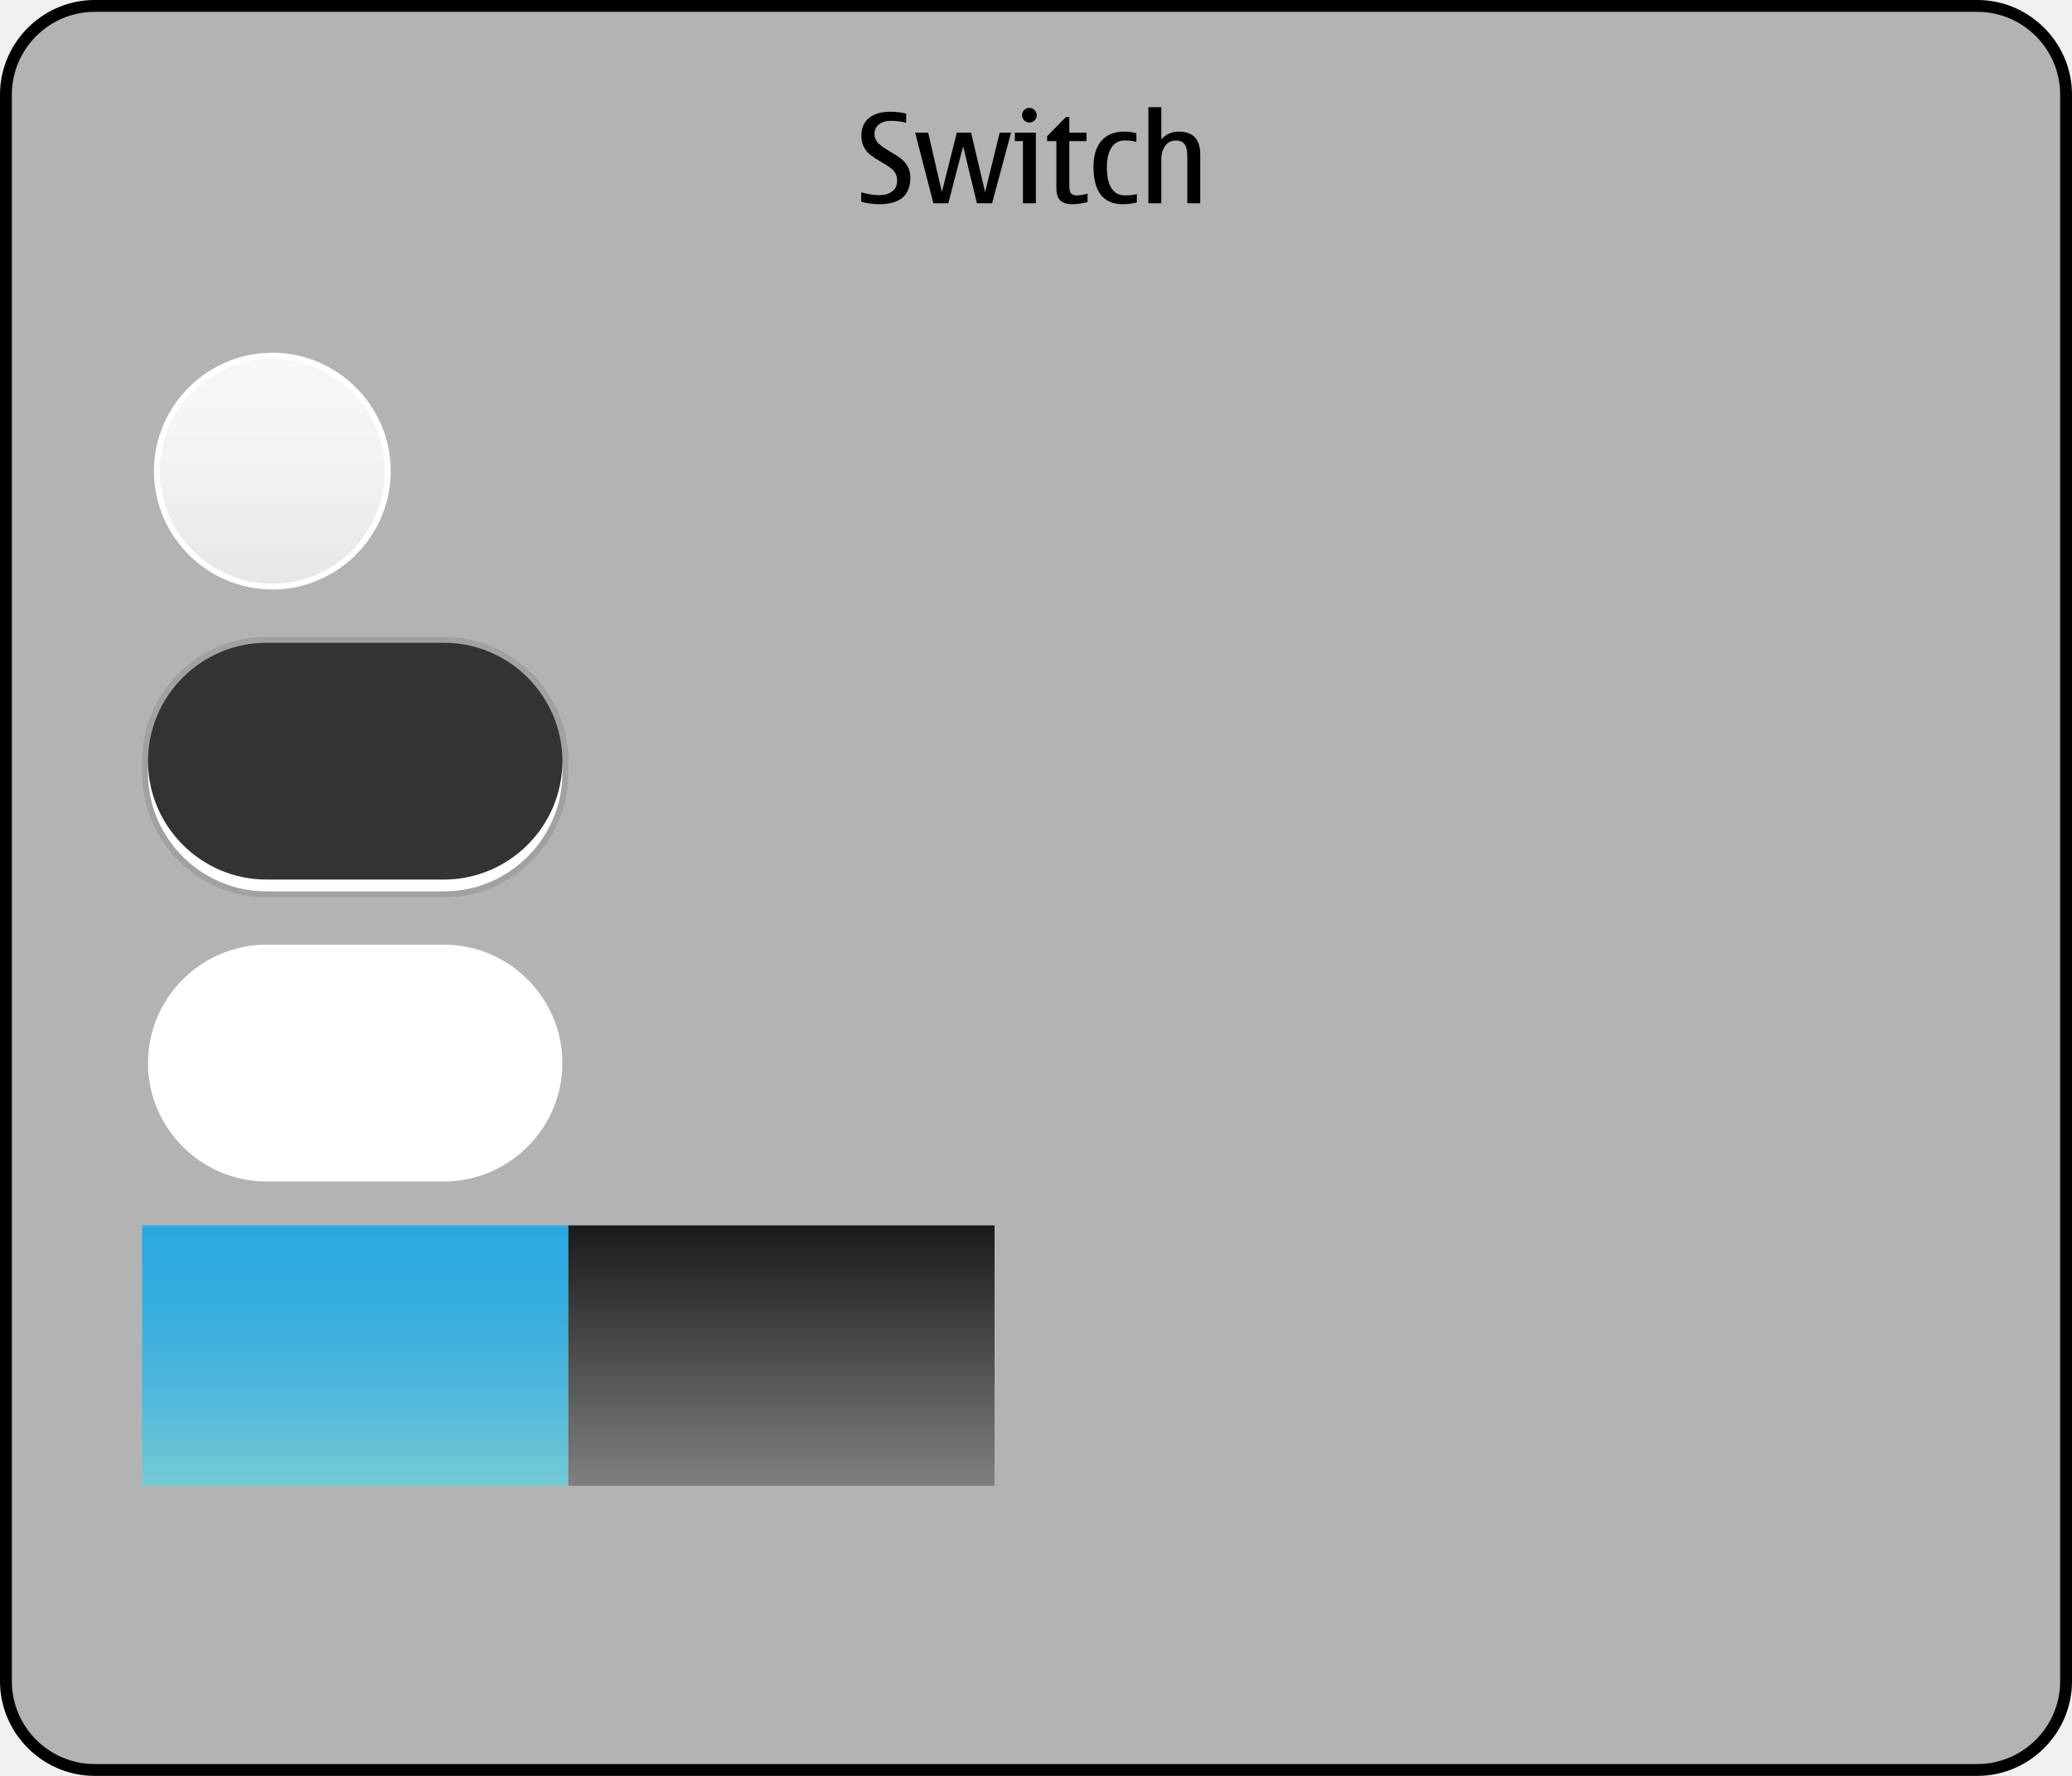
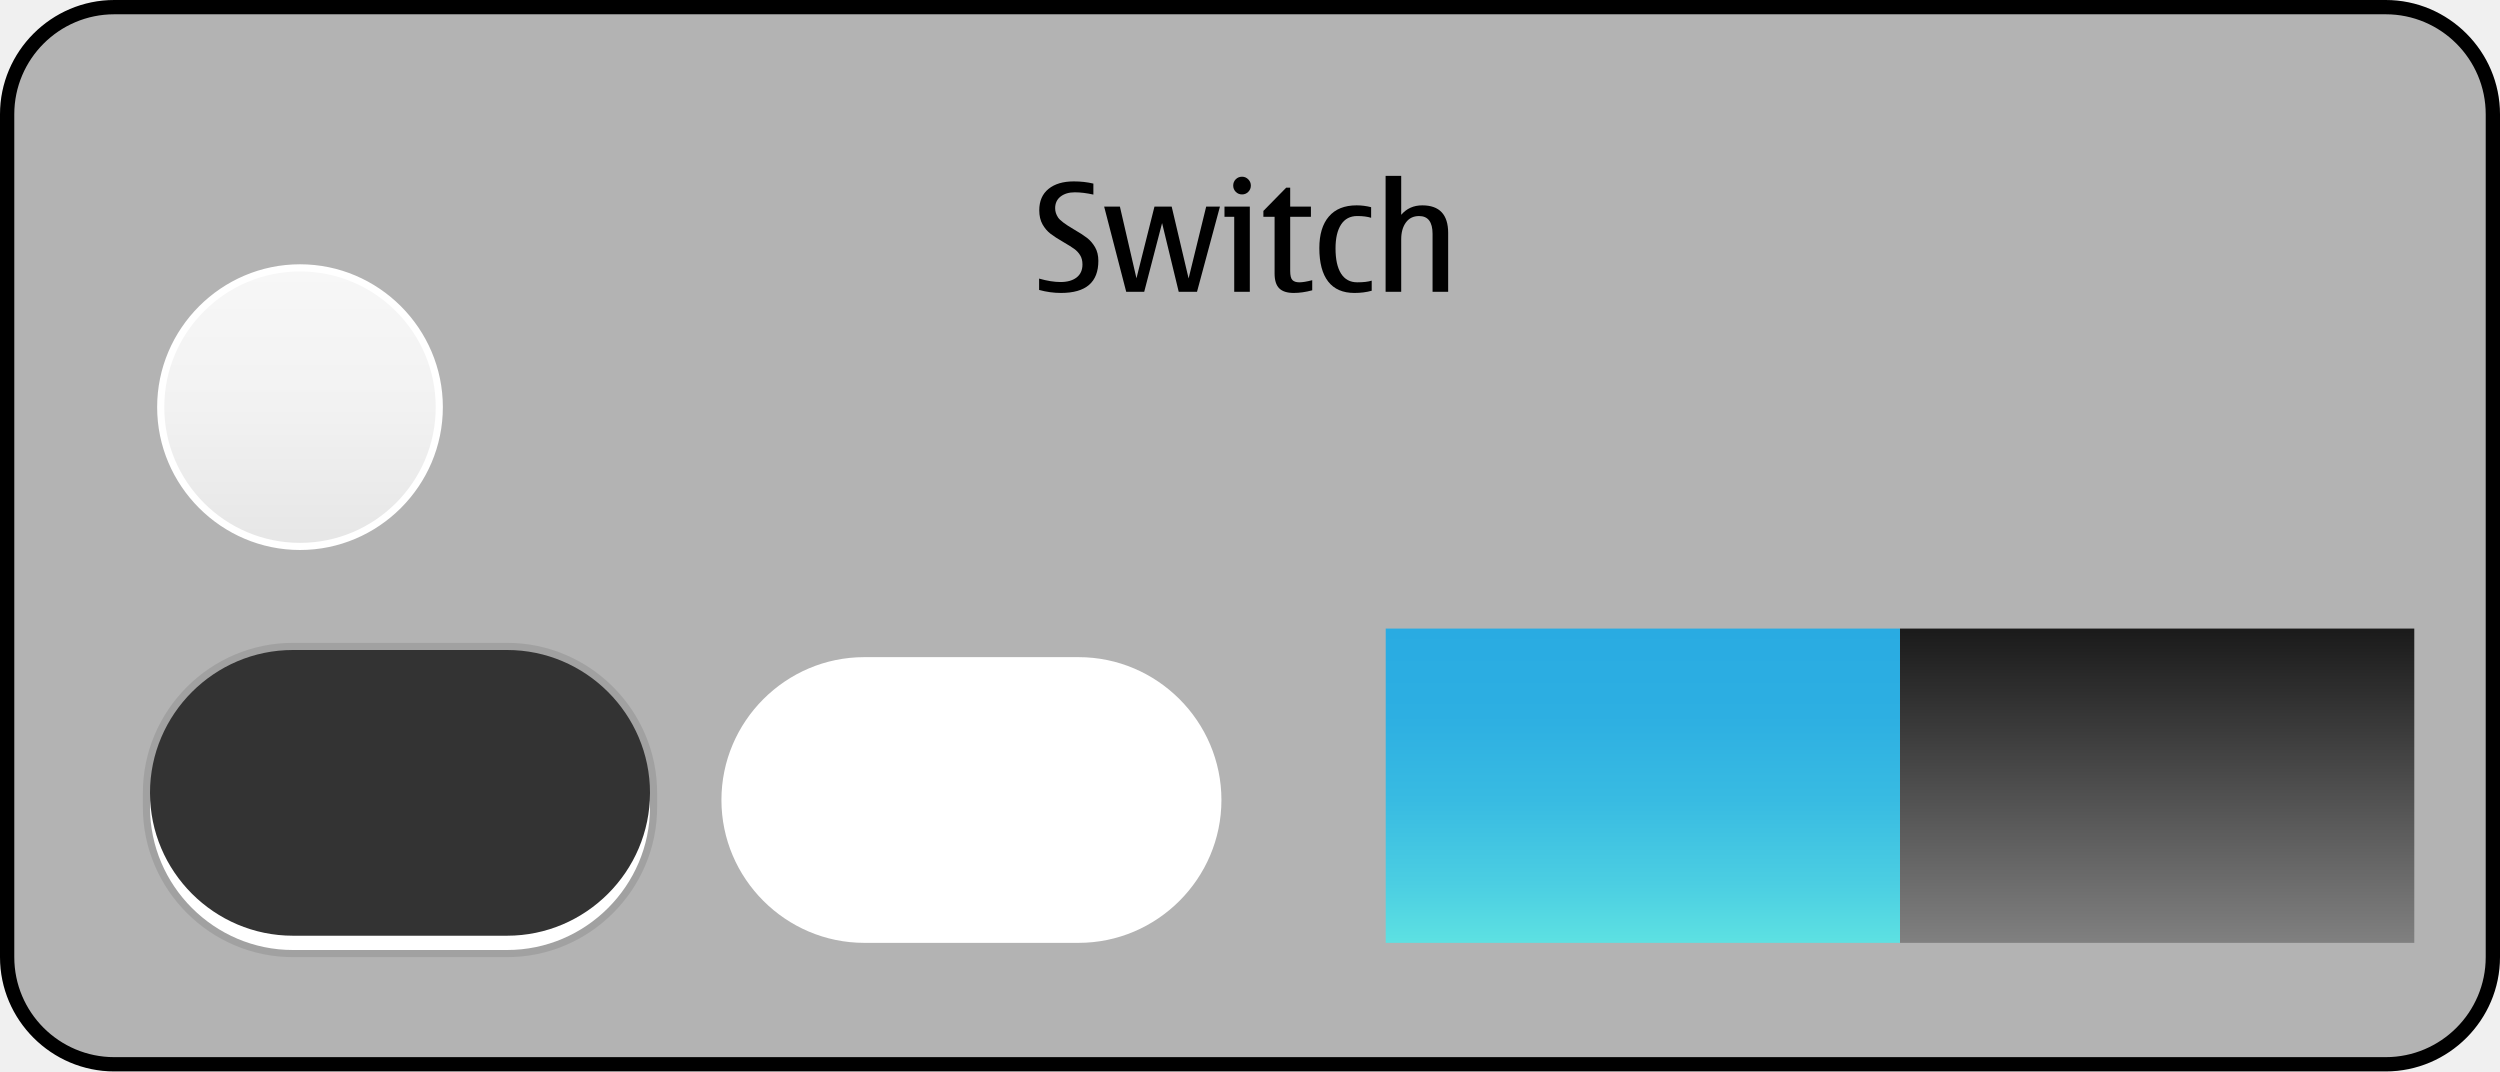
- <svg xmlns="http://www.w3.org/2000/svg" version="1.1" x="0px" y="0px" width="350px" height="300px" viewBox="0 0 350 300" style="enable-background:new 0 0 350 300;" xml:space="preserve">
+ <svg xmlns="http://www.w3.org/2000/svg" version="1.1" x="0px" y="0px" width="350px" height="150px" viewBox="0 0 350 150" style="enable-background:new 0 0 350 150;" xml:space="preserve">
  <g id="meegotouch-switch-layer">
</g>
  <g id="theme">
    <g id="meegotouch-switch">
      <g id="MeegoTouchSwithThemeTemplateHelper">
        <g>
-           <path style="fill:#B3B3B3;" d="M16,299c-8.271,0-15-6.729-15-15V16C1,7.729,7.729,1,16,1h318c8.271,0,15,6.729,15,15v268      c0,8.271-6.729,15-15,15H16z" />
+           <path style="fill:#B3B3B3;" d="M16,149c-8.271,0-15-6.729-15-15V16C1,7.729,7.729,1,16,1h318c8.271,0,15,6.729,15,15v118      c0,8.271-6.729,15-15,15H16z" />
          <g>
-             <path d="M334,2c7.72,0,14,6.28,14,14v268c0,7.72-6.28,14-14,14H16c-7.72,0-14-6.28-14-14V16C2,8.28,8.28,2,16,2H334 M334,0H16       C7.2,0,0,7.2,0,16v268c0,8.8,7.2,16,16,16h318c8.8,0,16-7.2,16-16V16C350,7.2,342.8,0,334,0L334,0z" />
+             <path d="M334,2c7.72,0,14,6.28,14,14v118c0,7.72-6.28,14-14,14H16c-7.72,0-14-6.28-14-14V16C2,8.28,8.28,2,16,2H334 M334,0H16       C7.2,0,0,7.2,0,16v118c0,8.8,7.2,16,16,16h318c8.8,0,16-7.2,16-16V16C350,7.2,342.8,0,334,0L334,0z" />
          </g>
        </g>
-         <path style="fill:#010101;" d="M148.541,34.497c-1.025,0-2.047-0.14-3.066-0.421v-1.589c1.121,0.321,2.123,0.481,3.004,0.481     c0.943,0,1.691-0.211,2.242-0.635c0.549-0.424,0.824-1.033,0.824-1.826c0-0.506-0.107-0.934-0.322-1.286     s-0.494-0.651-0.836-0.897s-0.838-0.557-1.486-0.934c-0.773-0.443-1.383-0.838-1.83-1.184c-0.449-0.346-0.822-0.786-1.123-1.323     c-0.301-0.536-0.451-1.188-0.451-1.953c0-1.299,0.432-2.298,1.297-2.999s2.041-1.051,3.531-1.051     c0.979,0,1.895,0.102,2.748,0.307v1.539c-0.957-0.213-1.824-0.318-2.604-0.318c-0.814,0-1.475,0.197-1.984,0.59     s-0.764,0.938-0.764,1.635c0,0.451,0.135,0.883,0.404,1.293c0.271,0.41,1.004,0.963,2.199,1.66     c0.779,0.451,1.395,0.848,1.842,1.189s0.826,0.779,1.139,1.312c0.311,0.533,0.465,1.173,0.465,1.918     C153.77,33,152.027,34.497,148.541,34.497z" />
-         <path style="fill:#010101;" d="M170.793,22.408l-3.211,11.925h-2.562l-2.328-9.618l-2.502,9.618h-2.521l-3.088-11.925h2.205     l2.318,10.038l2.521-10.038h2.41l2.369,10.059l2.461-10.059H170.793z" />
-         <path style="fill:#010101;" d="M174.975,34.333h-2.184v-10.5h-1.363v-1.425h3.547V34.333z M173.889,18.225     c0.334,0,0.623,0.123,0.867,0.369c0.242,0.246,0.363,0.536,0.363,0.871c0,0.342-0.119,0.635-0.359,0.877     c-0.238,0.242-0.529,0.363-0.871,0.363c-0.35,0-0.643-0.121-0.883-0.363c-0.238-0.242-0.357-0.535-0.357-0.877     c0-0.349,0.119-0.643,0.357-0.882C173.246,18.344,173.539,18.225,173.889,18.225z" />
-         <path style="fill:#010101;" d="M181.127,34.497c-0.93,0-1.609-0.217-2.039-0.651c-0.432-0.434-0.646-1.126-0.646-2.076v-7.937     h-1.568v-0.82l3.188-3.251h0.564v2.646h2.902v1.425h-2.902v7.577c0,0.65,0.105,1.079,0.318,1.287     c0.211,0.209,0.533,0.312,0.963,0.312c0.445,0,1.047-0.099,1.805-0.297v1.415C182.795,34.374,181.934,34.497,181.127,34.497z" />
-         <path style="fill:#010101;" d="M189.619,34.497c-1.621,0-2.846-0.531-3.672-1.595c-0.828-1.062-1.24-2.623-1.24-4.681     c0-1.914,0.445-3.391,1.338-4.43s2.189-1.559,3.891-1.559c0.664,0,1.336,0.085,2.021,0.257v1.486     c-0.521-0.164-1.166-0.246-1.939-0.246c-0.998,0-1.754,0.398-2.271,1.194c-0.516,0.797-0.773,1.909-0.773,3.338     c0,1.538,0.258,2.714,0.773,3.527c0.518,0.813,1.273,1.22,2.271,1.22c0.861,0,1.535-0.078,2.021-0.235v1.415     C191.307,34.395,190.5,34.497,189.619,34.497z" />
-         <path style="fill:#010101;" d="M202.744,34.333h-2.186v-8.11c0-0.828-0.156-1.449-0.471-1.867     c-0.314-0.416-0.787-0.625-1.416-0.625c-0.793,0-1.408,0.301-1.846,0.902s-0.656,1.385-0.656,2.348v7.353h-2.184V18.102h2.184     v5.455c0.76-0.883,1.74-1.323,2.943-1.323c1.211,0,2.117,0.323,2.723,0.969c0.605,0.646,0.908,1.612,0.908,2.897V34.333z" />
+         <path d="M148.541,41.013c-1.025,0-2.047-0.14-3.066-0.421v-1.589c1.121,0.321,2.123,0.481,3.004,0.481     c0.943,0,1.691-0.211,2.242-0.635c0.549-0.424,0.824-1.033,0.824-1.826c0-0.506-0.107-0.934-0.322-1.286     s-0.494-0.651-0.836-0.897s-0.838-0.557-1.486-0.934c-0.773-0.443-1.383-0.838-1.83-1.184c-0.449-0.346-0.822-0.786-1.123-1.323     c-0.301-0.536-0.451-1.188-0.451-1.953c0-1.299,0.432-2.298,1.297-2.999s2.041-1.051,3.531-1.051     c0.979,0,1.895,0.102,2.748,0.307v1.539c-0.957-0.213-1.824-0.318-2.604-0.318c-0.814,0-1.475,0.197-1.984,0.59     s-0.764,0.938-0.764,1.635c0,0.451,0.135,0.883,0.404,1.293c0.271,0.41,1.004,0.963,2.199,1.66     c0.779,0.451,1.395,0.848,1.842,1.189s0.826,0.779,1.139,1.312c0.311,0.533,0.465,1.173,0.465,1.918     C153.77,39.516,152.027,41.013,148.541,41.013z" />
+         <path d="M170.793,28.924l-3.211,11.925h-2.562l-2.328-9.618l-2.502,9.618h-2.521l-3.088-11.925h2.205l2.318,10.038l2.521-10.038     h2.41l2.369,10.059l2.461-10.059H170.793z" />
+         <path d="M174.975,40.849h-2.184v-10.5h-1.363v-1.425h3.547V40.849z M173.889,24.74c0.334,0,0.623,0.123,0.867,0.369     c0.242,0.246,0.363,0.536,0.363,0.871c0,0.342-0.119,0.635-0.359,0.877c-0.238,0.242-0.529,0.363-0.871,0.363     c-0.35,0-0.643-0.121-0.883-0.363c-0.238-0.242-0.357-0.535-0.357-0.877c0-0.349,0.119-0.643,0.357-0.882     C173.246,24.859,173.539,24.74,173.889,24.74z" />
+         <path d="M181.127,41.013c-0.93,0-1.609-0.217-2.039-0.651c-0.432-0.434-0.646-1.126-0.646-2.076v-7.937h-1.568v-0.82l3.188-3.251     h0.564v2.646h2.902v1.425h-2.902v7.577c0,0.65,0.105,1.079,0.318,1.287c0.211,0.209,0.533,0.312,0.963,0.312     c0.445,0,1.047-0.099,1.805-0.297v1.415C182.795,40.89,181.934,41.013,181.127,41.013z" />
+         <path d="M189.619,41.013c-1.621,0-2.846-0.531-3.672-1.595c-0.828-1.062-1.24-2.623-1.24-4.681c0-1.914,0.445-3.391,1.338-4.43     s2.189-1.559,3.891-1.559c0.664,0,1.336,0.085,2.021,0.257v1.486c-0.521-0.164-1.166-0.246-1.939-0.246     c-0.998,0-1.754,0.398-2.271,1.194c-0.516,0.797-0.773,1.909-0.773,3.338c0,1.538,0.258,2.714,0.773,3.527     c0.518,0.813,1.273,1.22,2.271,1.22c0.861,0,1.535-0.078,2.021-0.235v1.415C191.307,40.91,190.5,41.013,189.619,41.013z" />
+         <path d="M202.744,40.849h-2.186v-8.11c0-0.828-0.156-1.449-0.471-1.867c-0.314-0.416-0.787-0.625-1.416-0.625     c-0.793,0-1.408,0.301-1.846,0.902s-0.656,1.385-0.656,2.348v7.353h-2.184V24.617h2.184v5.455c0.76-0.883,1.74-1.323,2.943-1.323     c1.211,0,2.117,0.323,2.723,0.969c0.605,0.646,0.908,1.612,0.908,2.897V40.849z" />
      </g>
      <g id="meegotouch-button-switch-colorstripe">
        <g id="_x3C_Path_x3E__2_">
-           <linearGradient id="SVGID_1_" gradientUnits="userSpaceOnUse" x1="60" y1="251" x2="60" y2="207">
-             <stop offset="0" style="stop-color:#74CCD4" />
-             <stop offset="0.13" style="stop-color:#66C2D6" />
-             <stop offset="0.416" style="stop-color:#4BB5DC" />
-             <stop offset="0.705" style="stop-color:#35ADDF" />
-             <stop offset="1" style="stop-color:#2AAAE2" />
+           <linearGradient id="SVGID_1_" gradientUnits="userSpaceOnUse" x1="230" y1="132" x2="230" y2="88">
+             <stop offset="0" style="stop-color:#5DE1E2" />
+             <stop offset="0.189" style="stop-color:#4BCEE2" />
+             <stop offset="0.455" style="stop-color:#38BBE2" />
+             <stop offset="0.725" style="stop-color:#2DAFE2" />
+             <stop offset="1" style="stop-color:#29ABE2" />
          </linearGradient>
-           <rect x="24" y="207" style="fill:url(#SVGID_1_);" width="72" height="44" />
+           <rect x="194" y="88" style="fill:url(#SVGID_1_);" width="72" height="44" />
        </g>
        <g id="_x3C_Path_x3E__3_">
-           <linearGradient id="SVGID_2_" gradientUnits="userSpaceOnUse" x1="132" y1="251" x2="132" y2="207">
+           <linearGradient id="SVGID_2_" gradientUnits="userSpaceOnUse" x1="302" y1="132" x2="302" y2="88">
            <stop offset="0" style="stop-color:#808080" />
            <stop offset="1" style="stop-color:#1A1A1A" />
          </linearGradient>
-           <rect x="96" y="207" style="fill:url(#SVGID_2_);" width="72" height="44" />
+           <rect x="266" y="88" style="fill:url(#SVGID_2_);" width="72" height="44" />
        </g>
      </g>
      <g id="meegotouch-button-switch-mask">
-         <rect x="24" y="157.584" style="fill:none;" width="72" height="44" />
+         <rect x="100" y="90" style="fill:none;" width="72" height="44" />
        <g id="Normal_71_">
-           <path style="fill:#FFFFFF;" d="M95,179.584c0,11-9,20-20,20H45c-11,0-20-9-20-20l0,0c0-11,9-20,20-20h30      C86,159.584,95,168.584,95,179.584L95,179.584z" />
+           <path style="fill:#FFFFFF;" d="M171,112c0,11-9,20-20,20h-30c-11,0-20-9-20-20l0,0c0-11,9-20,20-20h30C162,92,171,101,171,112      L171,112z" />
        </g>
      </g>
      <g id="meegotouch-button-switch-background">
        <g id="Normal_70_" style="opacity:0.1;">
-           <path style="fill:#010101;" d="M96,130.584c0,11.55-9.45,21-21,21H45c-11.55,0-21-9.45-21-21v-2c0-11.55,9.45-21,21-21h30      c11.55,0,21,9.45,21,21V130.584z" />
+           <path d="M92,113c0,11.55-9.45,21-21,21H41c-11.55,0-21-9.45-21-21v-2c0-11.55,9.45-21,21-21h30c11.55,0,21,9.45,21,21V113z" />
        </g>
        <g id="Normal_55_">
-           <path style="fill:#FFFFFF;" d="M95,130.584c0,11-9,20-20,20H45c-11,0-20-9-20-20l0,0c0-11,9-20,20-20h30      C86,110.584,95,119.584,95,130.584L95,130.584z" />
+           <path style="fill:#FFFFFF;" d="M91,113c0,11-9,20-20,20H41c-11,0-20-9-20-20l0,0c0-11,9-20,20-20h30C82,93,91,102,91,113L91,113      z" />
        </g>
        <g id="Normal_54_">
-           <path style="fill:#333333;" d="M95,128.584c0,11-9,20-20,20H45c-11,0-20-9-20-20l0,0c0-11,9-20,20-20h30      C86,108.584,95,117.584,95,128.584L95,128.584z" />
+           <path style="fill:#333333;" d="M91,111c0,11-9,20-20,20H41c-11,0-20-9-20-20l0,0c0-11,9-20,20-20h30C82,91,91,100,91,111L91,111      z" />
        </g>
      </g>
      <g id="meegotouch-button-switch-thumb">
-         <rect id="_x3C_Path_x3E__5_" x="24" y="57.584" style="fill:none;" width="44" height="44" />
+         <rect id="_x3C_Path_x3E__5_" x="20" y="35" style="fill:none;" width="44" height="44" />
        <g id="Normal_53_">
-           <linearGradient id="SVGID_3_" gradientUnits="userSpaceOnUse" x1="46" y1="99.084" x2="46" y2="60.084">
+           <linearGradient id="SVGID_3_" gradientUnits="userSpaceOnUse" x1="42" y1="76.5" x2="42" y2="37.501">
            <stop offset="0" style="stop-color:#E6E6E6" />
            <stop offset="0.504" style="stop-color:#F2F2F2" />
            <stop offset="1" style="stop-color:#F7F7F7" />
          </linearGradient>
-           <path style="fill:url(#SVGID_3_);" d="M46,99.084c-10.752,0-19.5-8.748-19.5-19.5s8.748-19.5,19.5-19.5s19.5,8.748,19.5,19.5      S56.752,99.084,46,99.084L46,99.084z" />
-           <path style="fill:#FFFFFF;" d="M46,60.584c10.477,0,19,8.523,19,19s-8.523,19-19,19s-19-8.523-19-19S35.523,60.584,46,60.584       M46,59.584c-11,0-20,9-20,20s9,20,20,20s20-9,20-20S57,59.584,46,59.584L46,59.584z" />
+           <path style="fill:url(#SVGID_3_);" d="M42,76.5c-10.752,0-19.5-8.748-19.5-19.5S31.248,37.5,42,37.5S61.5,46.248,61.5,57      S52.752,76.5,42,76.5L42,76.5z" />
+           <path style="fill:#FFFFFF;" d="M42,38c10.477,0,19,8.523,19,19s-8.523,19-19,19s-19-8.523-19-19S31.523,38,42,38 M42,37      c-11,0-20,9-20,20s9,20,20,20s20-9,20-20S53,37,42,37L42,37z" />
        </g>
      </g>
    </g>
  </g>
</svg>
